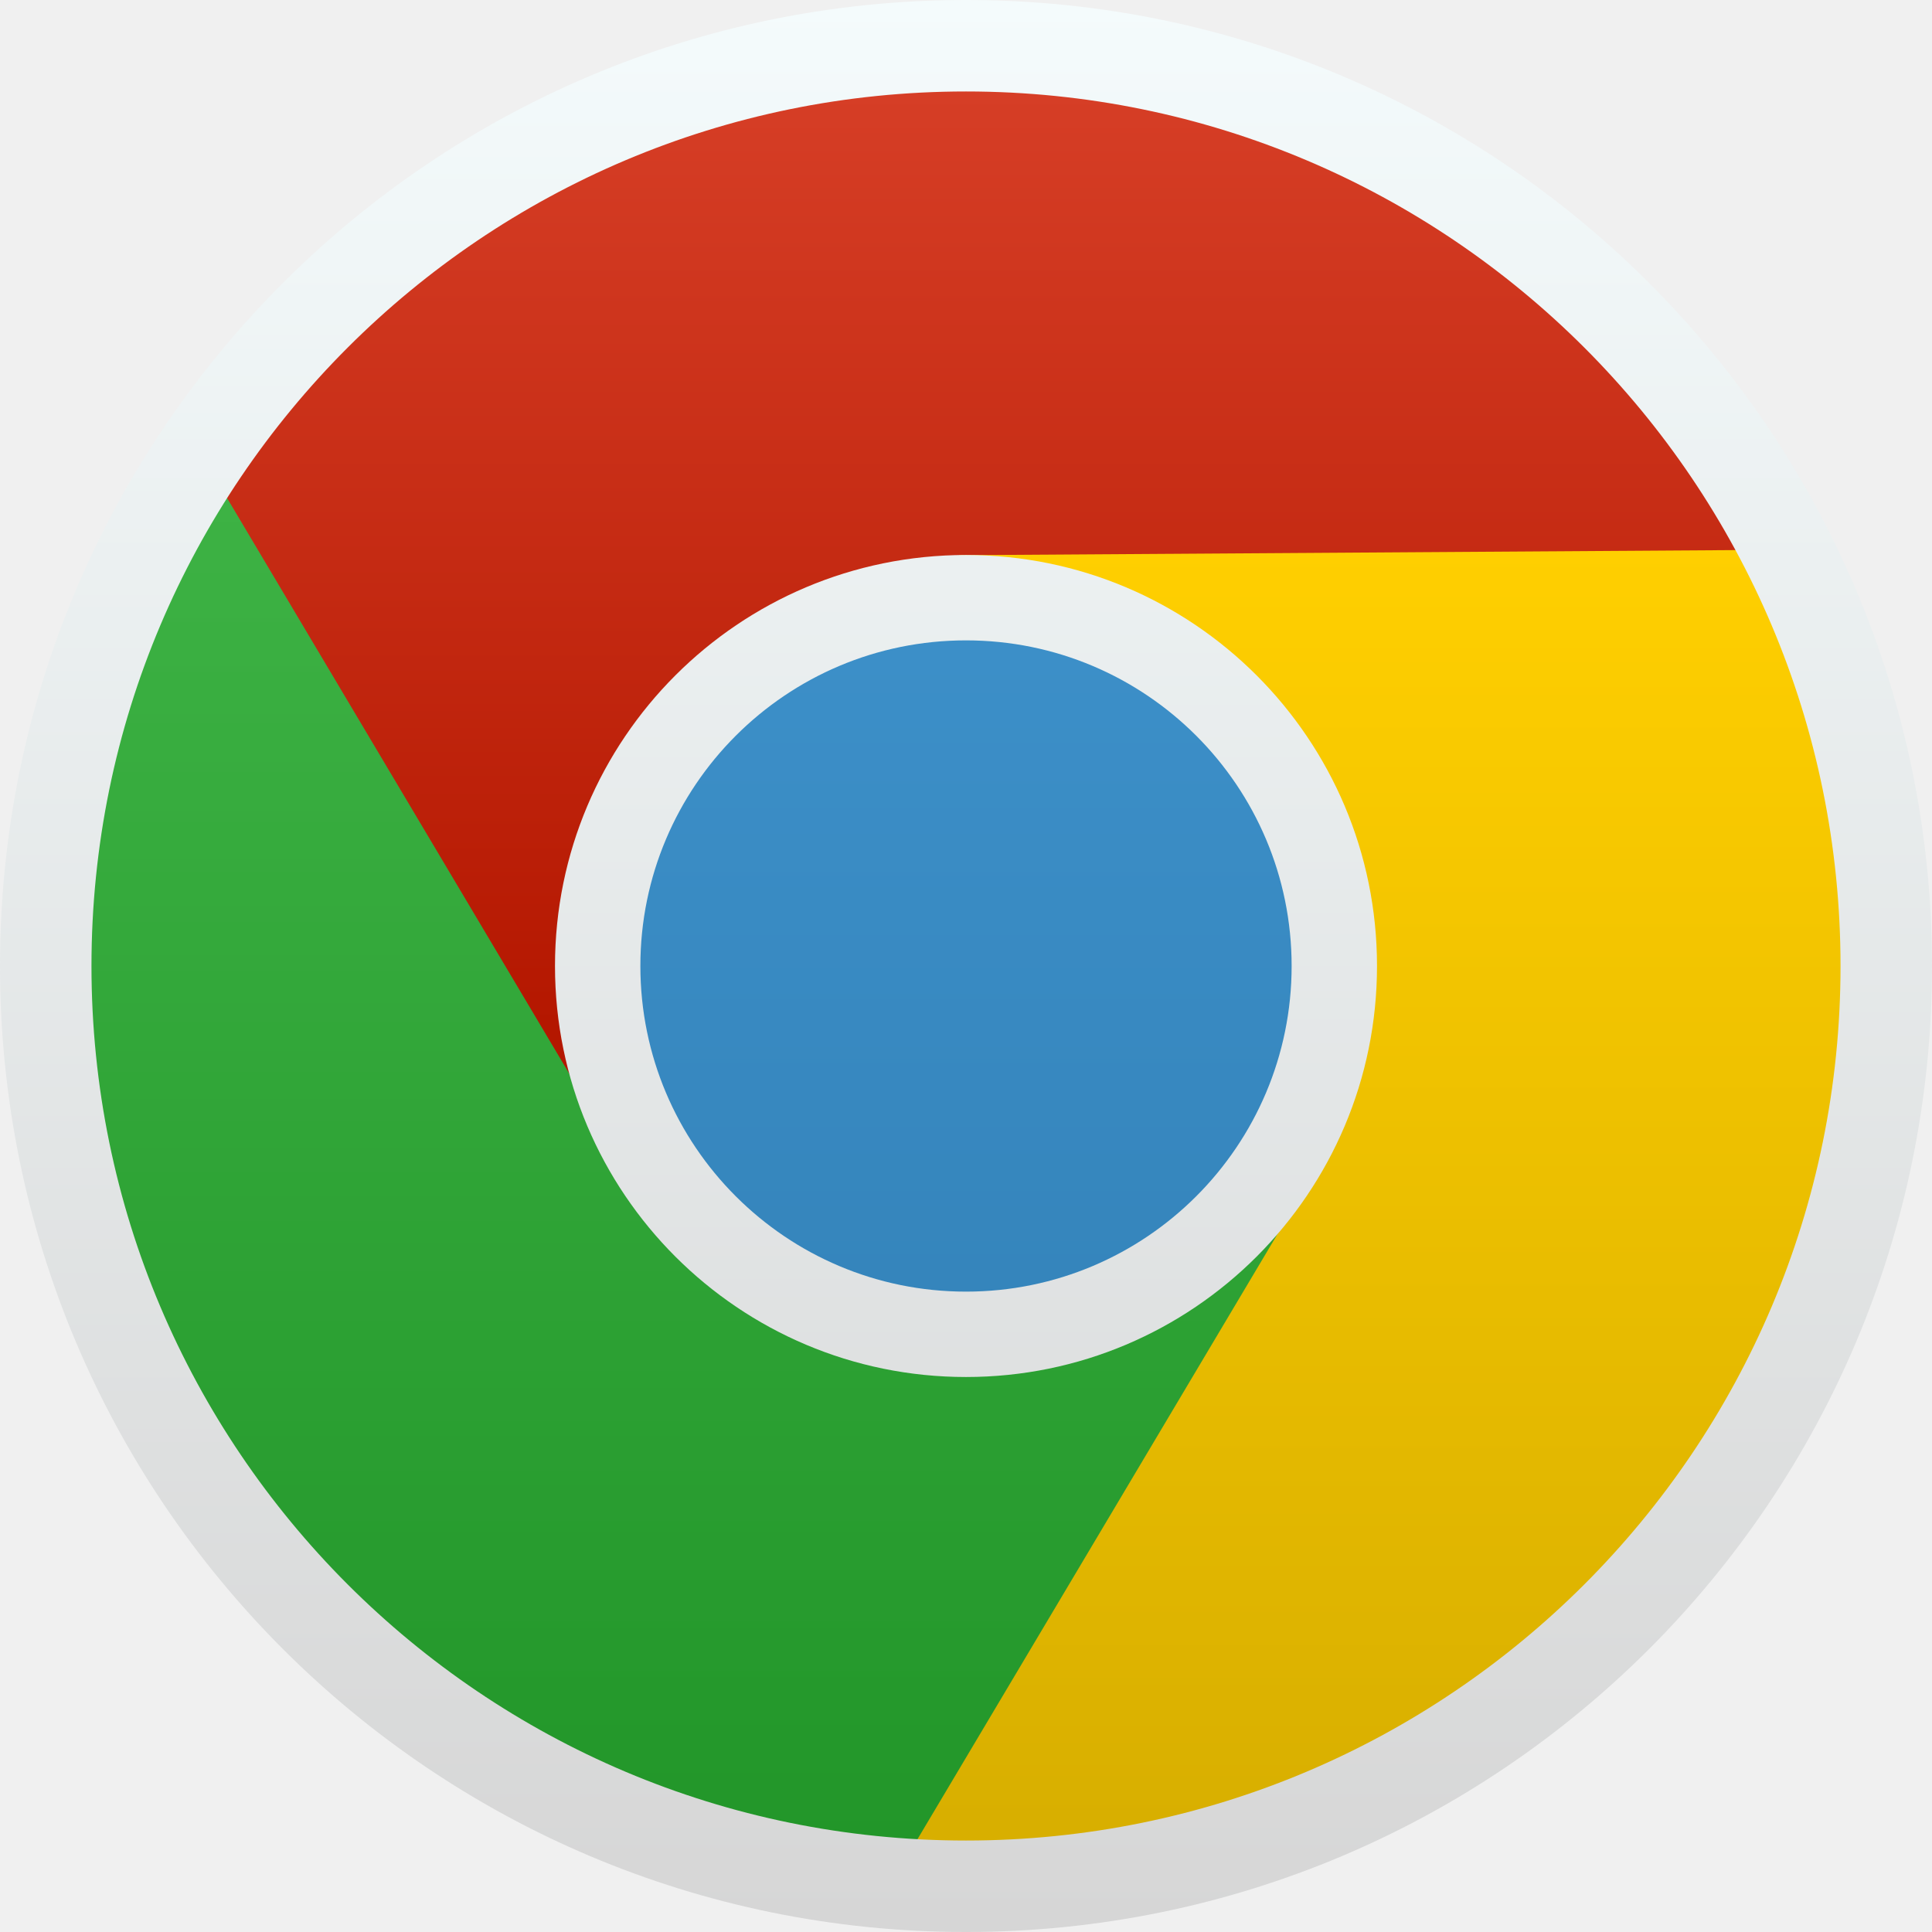
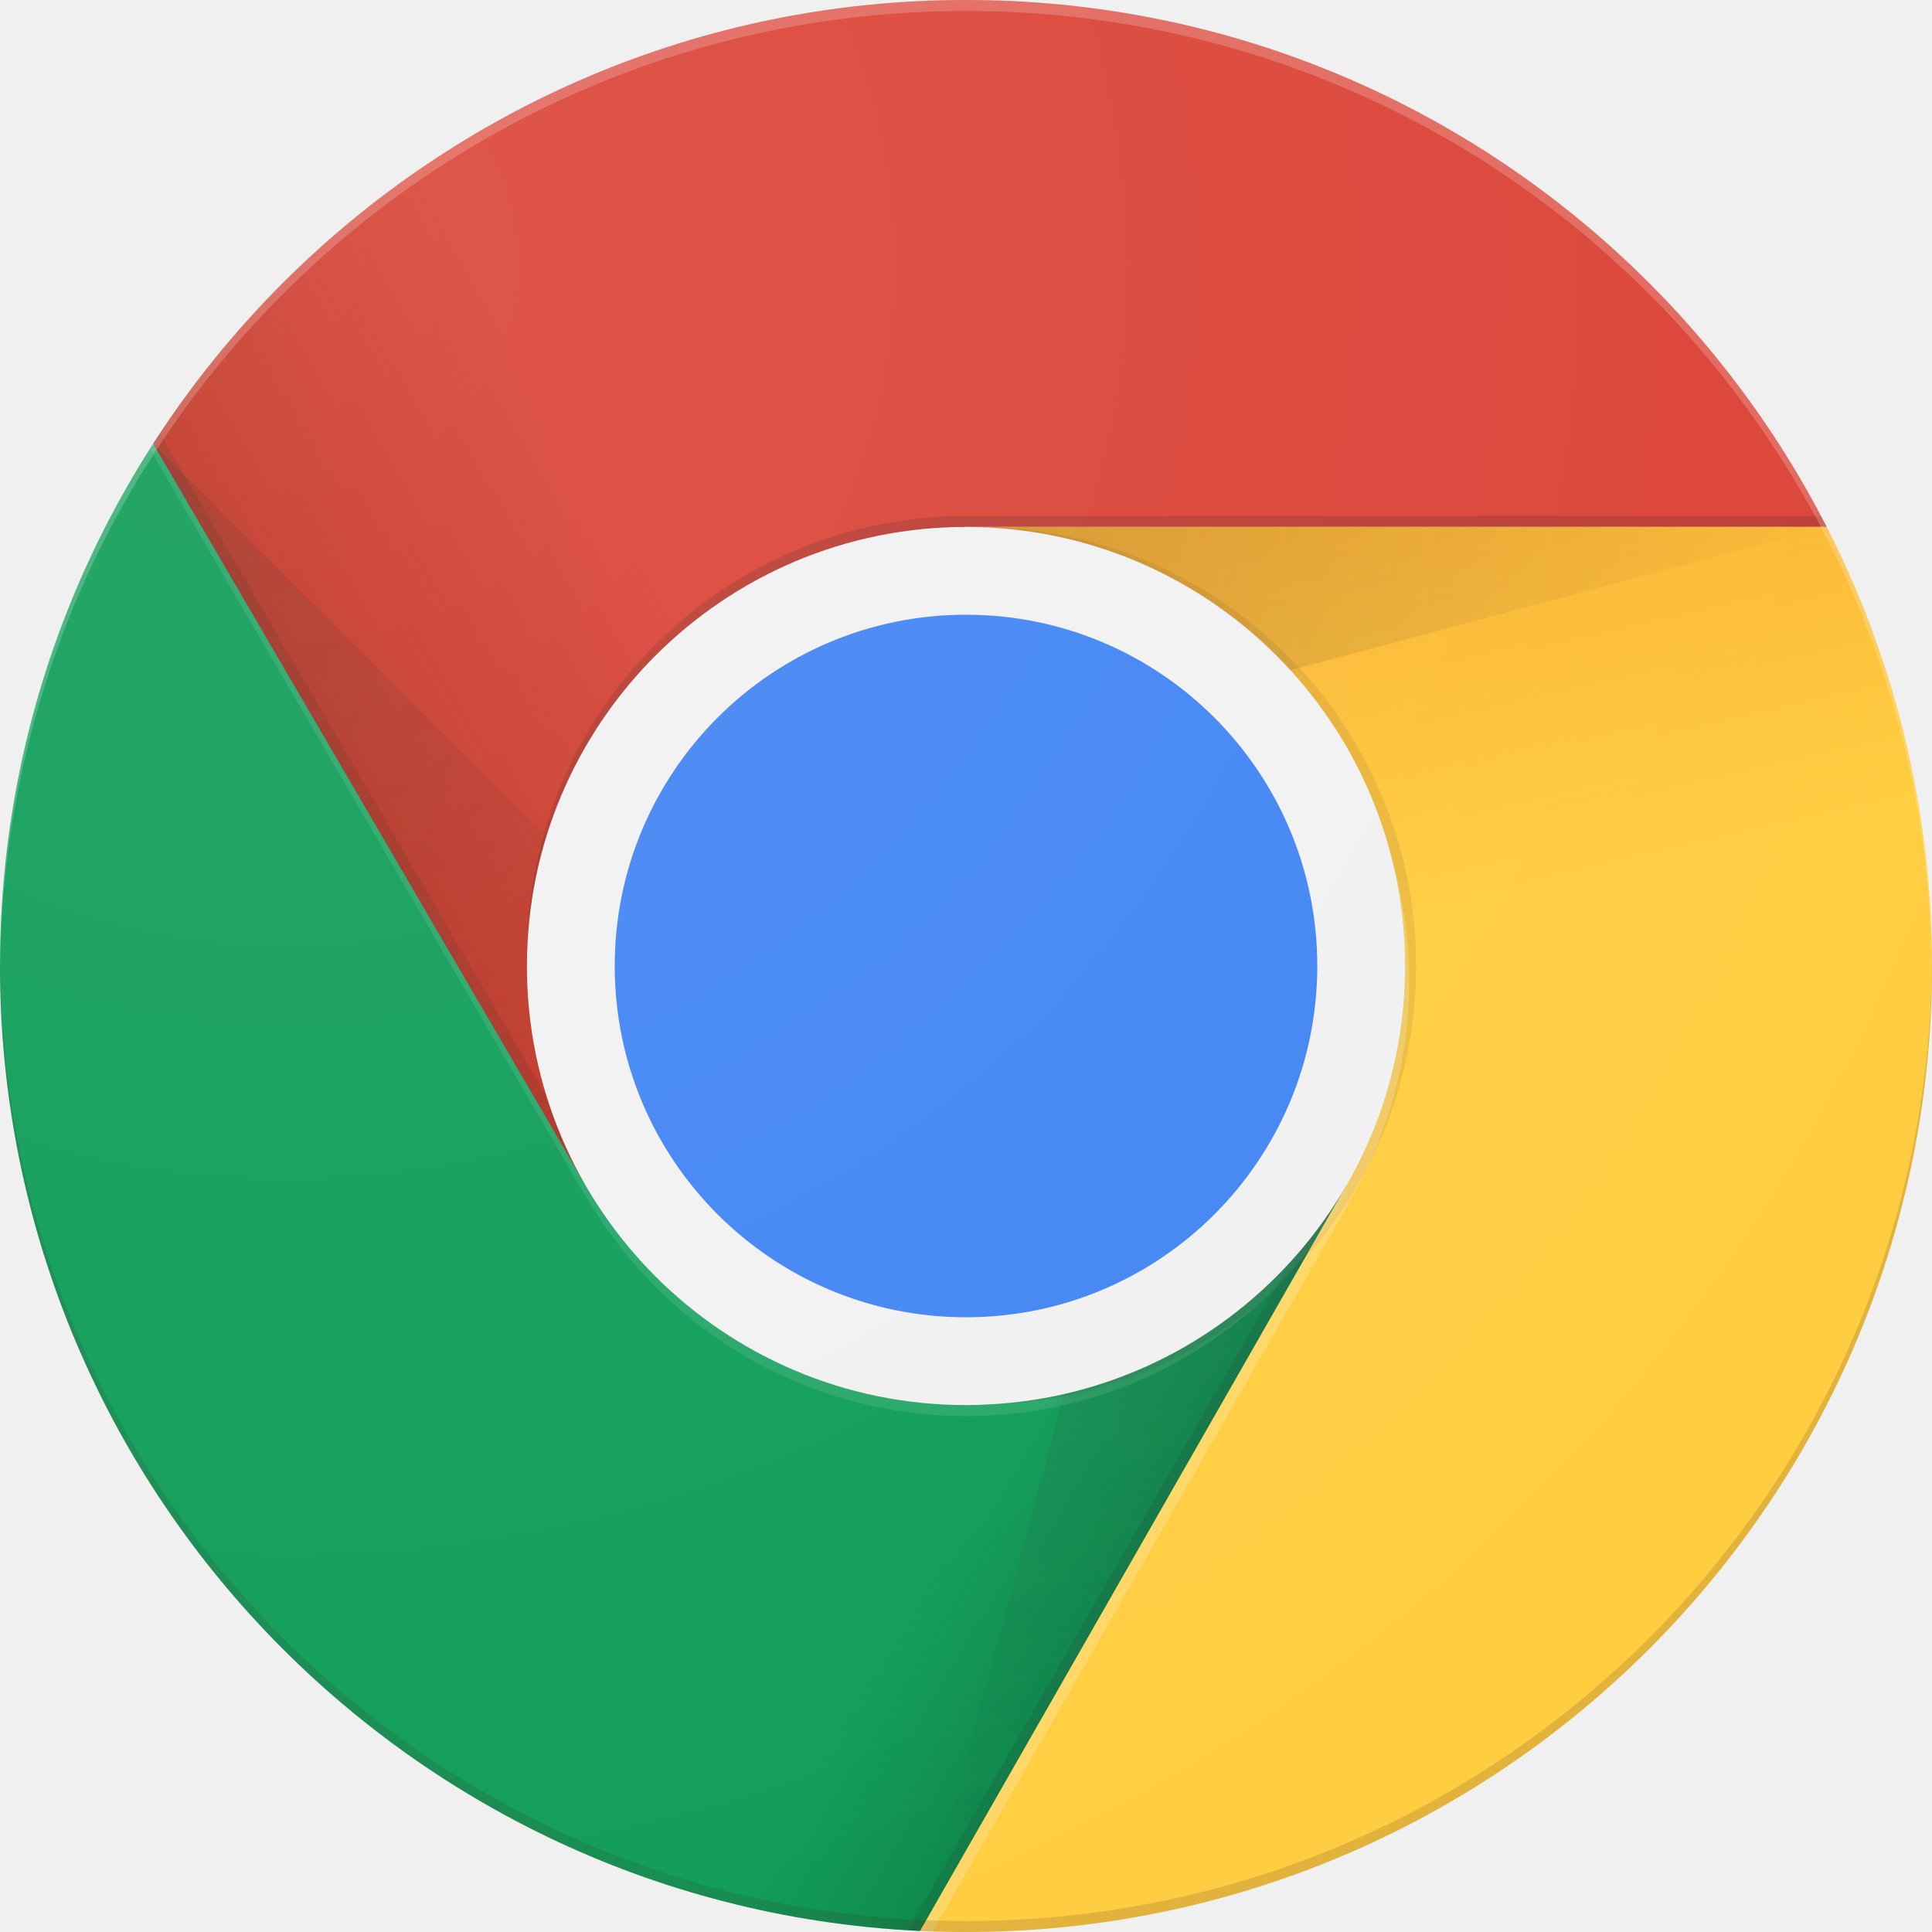
- <svg xmlns="http://www.w3.org/2000/svg" xmlns:xlink="http://www.w3.org/1999/xlink" width="200" height="200" id="svg2" version="1.1">
-   <defs id="defs4">
-     <linearGradient id="linearGradient5805">
-       <stop id="stop5807" offset="0" style="stop-color:#3db244;stop-opacity:1;" />
-       <stop id="stop5809" offset="1" style="stop-color:#229629;stop-opacity:1;" />
-     </linearGradient>
-     <linearGradient id="linearGradient5797">
-       <stop style="stop-color:#ffcf00;stop-opacity:1;" offset="0" id="stop5799" />
-       <stop style="stop-color:#d8af00;stop-opacity:1;" offset="1" id="stop5801" />
-     </linearGradient>
-     <linearGradient id="linearGradient5789">
-       <stop style="stop-color:#d63e26;stop-opacity:1;" offset="0" id="stop5791" />
-       <stop style="stop-color:#b41700;stop-opacity:1;" offset="1" id="stop5793" />
-     </linearGradient>
-     <linearGradient id="linearGradient4829">
-       <stop style="stop-color:#f4fbfc;stop-opacity:1;" offset="0" id="stop4831" />
-       <stop style="stop-color:#d6d6d6;stop-opacity:1;" offset="1" id="stop4833" />
-     </linearGradient>
-     <clipPath clipPathUnits="userSpaceOnUse" id="clipPath4282">
-       <rect style="color:#000000;fill:#4d4d4d;fill-opacity:1;fill-rule:nonzero;stroke:none;stroke-width:9.134;marker:none;visibility:visible;display:inline;overflow:visible;enable-background:accumulate" id="rect4284" width="246.875" height="234.375" x="462.5" y="1646.112" ry="17" rx="17" />
-     </clipPath>
-     <linearGradient xlink:href="#linearGradient4829" id="linearGradient4835" x1="102.298" y1="-0.427" x2="102.298" y2="199.165" gradientUnits="userSpaceOnUse" gradientTransform="translate(0,1e-5)" />
-     <linearGradient xlink:href="#linearGradient5423" id="linearGradient5429" x1="408.662" y1="44.604" x2="408.662" y2="562.05" gradientUnits="userSpaceOnUse" />
-     <linearGradient id="linearGradient5423">
-       <stop style="stop-color:#3c8fc8;stop-opacity:1;" offset="0" id="stop5425" />
-       <stop style="stop-color:#3585bc;stop-opacity:1;" offset="1" id="stop5427" />
-     </linearGradient>
-     <linearGradient y2="654.535" x2="173.145" y1="-284.575" x1="173.145" gradientUnits="userSpaceOnUse" id="linearGradient5448" xlink:href="#linearGradient4829" gradientTransform="matrix(0.2129676,0,0,0.2129676,66.39105,912.9674)" />
-     <linearGradient xlink:href="#linearGradient5805" id="linearGradient5473" x1="17.187" y1="46.737" x2="17.187" y2="199.978" gradientUnits="userSpaceOnUse" />
-     <linearGradient xlink:href="#linearGradient5423" id="linearGradient5787" x1="95.97" y1="2.292" x2="95.97" y2="198.438" gradientUnits="userSpaceOnUse" />
-     <linearGradient xlink:href="#linearGradient5789" id="linearGradient5795" x1="100.252" y1="9.476" x2="100.252" y2="106.397" gradientUnits="userSpaceOnUse" />
-     <linearGradient xlink:href="#linearGradient5797" id="linearGradient5803" x1="114.751" y1="56.681" x2="114.751" y2="188.932" gradientUnits="userSpaceOnUse" />
-     <linearGradient xlink:href="#linearGradient5805-5" id="linearGradient5473-4" x1="99.036" y1="-0.505" x2="99.036" y2="199.84" gradientUnits="userSpaceOnUse" />
-     <linearGradient id="linearGradient5805-5">
-       <stop id="stop5807-4" offset="0" style="stop-color:#3db244;stop-opacity:1;" />
-       <stop id="stop5809-6" offset="1" style="stop-color:#229629;stop-opacity:1;" />
-     </linearGradient>
-     <linearGradient y2="199.84" x2="99.036" y1="-0.505" x1="99.036" gradientUnits="userSpaceOnUse" id="linearGradient5826" xlink:href="#linearGradient5805-5" />
-     <linearGradient xlink:href="#linearGradient4829" id="linearGradient5852" x1="106.363" y1="-135.031" x2="106.363" y2="335.031" gradientUnits="userSpaceOnUse" />
+ <svg xmlns="http://www.w3.org/2000/svg" xmlns:xlink="http://www.w3.org/1999/xlink" viewBox="1 1 200 200" version="1.1" id="svg137" width="200" height="200">
+   <defs id="defs3">
+     <circle id="a" cy="96" cx="96" r="88" />
+     <linearGradient xlink:href="#c" id="linearGradient948" gradientUnits="userSpaceOnUse" x1="29.337" y1="75.021" x2="81.837" y2="44.354" />
+     <linearGradient xlink:href="#d" id="linearGradient950" gradientUnits="userSpaceOnUse" x1="110.87" y1="164.5" x2="52.538" y2="130.33" />
+     <linearGradient xlink:href="#g" id="linearGradient952" gradientUnits="userSpaceOnUse" x1="121.86" y1="49.804" x2="136.55" y2="114.13" />
+     <linearGradient xlink:href="#g" id="linearGradient954" gradientUnits="userSpaceOnUse" x1="121.86" y1="49.804" x2="136.55" y2="114.13" />
+     <linearGradient xlink:href="#c" id="linearGradient956" gradientUnits="userSpaceOnUse" x1="29.337" y1="75.021" x2="81.837" y2="44.354" />
+     <linearGradient xlink:href="#d" id="linearGradient958" gradientUnits="userSpaceOnUse" x1="110.87" y1="164.5" x2="52.538" y2="130.33" />
+     <radialGradient xlink:href="#r" id="radialGradient1021" gradientUnits="userSpaceOnUse" gradientTransform="translate(-7,17)" cx="34.286" cy="32.014" r="176.75" />
  </defs>
-   <g id="layer1" transform="translate(0,-852.3622)">
-     <path style="color:#000000;fill:url(#linearGradient5473);fill-opacity:1;fill-rule:nonzero;stroke:none;stroke-width:9.134;marker:none;visibility:visible;display:inline;overflow:visible;enable-background:accumulate" id="path4188-6" d="m 200,100 a 100,100 0 1 1 -200,0 100,100 0 1 1 200,0 z" transform="matrix(0.9102041,0,0,0.9102041,8.979592,861.3418)" />
-     <path style="fill:url(#linearGradient5803);stroke:none;stroke-width:1px;stroke-linecap:butt;stroke-linejoin:miter;stroke-opacity:1;fill-opacity:1" d="m 93.5,192.875 41.125,-69.125 c 0,0 21.125,-56.25 -34.375,-62.25 -55.5,-6 62.5,-33 62.5,-33 0,0 23,24.75 25.25,38 2.25,13.25 6.25,27.75 6.25,27.75 l -2.5,33.25 -9.5,19.5 -10.75,18.75 -31.25,20.75 c 0,0 -23.75,7.5 -28.5,7.25 C 107,193.5 93.5,192.875 93.5,192.875 z" id="path5763" transform="translate(0,852.3622)" />
-     <path style="fill:url(#linearGradient5795);fill-opacity:1;stroke:none" d="m 22.097,49.187 41.708,70.158 c 0,0 -1.105,-33.422 1.657,-36.736 2.762,-3.315 16.297,-16.02 16.297,-16.02 L 100.266,61.065 99.264,57.474 181.587,56.932 167.938,32.891 134.24,10.517 101.923,6.098 70.158,9.413 48.337,21.842 c 0,0 -20.164,11.877 -26.24,27.345 z" id="path5761" transform="translate(0,852.3622)" />
-     <path style="opacity:1;color:#000000;fill:url(#linearGradient5852);fill-opacity:1;fill-rule:nonzero;stroke:none;stroke-width:8.742;marker:none;visibility:visible;display:inline;overflow:visible;enable-background:accumulate" id="path5757" d="m 200,100 a 100,100 0 1 1 -200,0 100,100 0 1 1 200,0 z" transform="matrix(0.4254757,0,0,0.4254757,57.45243,909.8146)" />
-     <path style="opacity:1;color:#000000;fill:url(#linearGradient5787);fill-opacity:1;fill-rule:nonzero;stroke:none;stroke-width:8.742;marker:none;visibility:visible;display:inline;overflow:visible;enable-background:accumulate" id="path5759" d="m 200,100 a 100,100 0 1 1 -200,0 100,100 0 1 1 200,0 z" transform="matrix(0.3370874,0,0,0.3370874,66.29126,918.6534)" />
-     <path style="color:#000000;fill:url(#linearGradient4835);fill-opacity:1;fill-rule:nonzero;stroke:none;stroke-width:9.134;marker:none;visibility:visible;display:inline;overflow:visible;enable-background:accumulate" d="M 100 0 C 44.772 0 1.5533243e-16 44.772 0 100 C 0 155.228 44.772 200 100 200 C 155.228 200 200 155.228 200 100 C 200 44.772 155.228 -2.8266377e-14 100 0 z M 100 9.469 C 149.993 9.469 190.531 50.007 190.531 100 C 190.531 149.993 149.993 190.531 100 190.531 C 50.007 190.531 9.469 149.993 9.469 100 C 9.469 50.007 50.007 9.469 100 9.469 z " transform="translate(0,852.3622)" id="path4188" />
+   <clipPath id="b">
+     <use width="100%" overflow="visible" xlink:href="#a" height="100%" id="use5" style="overflow:visible" x="0" y="0" />
+   </clipPath>
+   <radialGradient id="l" gradientUnits="userSpaceOnUse" cy="55.948" cx="668.18" gradientTransform="translate(-576)" r="84.078">
+     <stop stop-color="#3E2723" stop-opacity=".2" offset="0" id="stop73" />
+     <stop stop-color="#3E2723" stop-opacity="0" offset="1" id="stop75" />
+   </radialGradient>
+   <radialGradient id="p" gradientUnits="userSpaceOnUse" cy="48.52" cx="597.88" gradientTransform="translate(-576)" r="78.044">
+     <stop stop-color="#3E2723" stop-opacity=".2" offset="0" id="stop94" />
+     <stop stop-color="#3E2723" stop-opacity="0" offset="1" id="stop96" />
+   </radialGradient>
+   <radialGradient id="q" gradientUnits="userSpaceOnUse" cy="96.138" cx="671.84" gradientTransform="translate(-576)" r="87.87">
+     <stop stop-color="#263238" stop-opacity=".2" offset="0" id="stop101" />
+     <stop stop-color="#263238" stop-opacity="0" offset="1" id="stop103" />
+   </radialGradient>
+   <radialGradient id="r" gradientUnits="userSpaceOnUse" cy="32.014" cx="34.286" gradientTransform="translate(-7,17)" r="176.75">
+     <stop stop-color="#fff" stop-opacity=".1" offset="0" id="stop130" />
+     <stop stop-color="#fff" stop-opacity="0" offset="1" id="stop132" />
+   </radialGradient>
+   <g id="g1019" transform="matrix(1.136364,0,0,1.136364,-0.1363636,-27.40909)">
+     <g id="g17" clip-path="url(#b)" transform="translate(-7,17)">
+       <path style="fill:#db4437" id="path8" d="M 21.97,8 V 116 H 61.36 L 96,56 h 88 V 8 Z" />
+       <linearGradient x1="29.337" x2="81.837" y1="75.021" gradientUnits="userSpaceOnUse" y2="44.354" id="c">
+         <stop id="stop10" offset="0" stop-opacity=".6" stop-color="#A52714" />
+         <stop id="stop12" offset=".66" stop-opacity="0" stop-color="#A52714" />
+       </linearGradient>
+       <path style="fill:url(#linearGradient948)" id="path15" d="M 21.97,8 V 116 H 61.36 L 96,56 h 88 V 8 Z" />
+     </g>
+     <path style="fill:#3e2723;fill-opacity:0.15" id="path19" transform="translate(-7,17)" d="m 62.31,115.65 -39.83,-68.31 -0.58,1 39.54,67.8 z" clip-path="url(#b)" />
+     <g id="g30" clip-path="url(#b)" transform="translate(-7,17)">
+       <path style="fill:#0f9d58" id="path21" d="m 8,184 h 83.77 l 38.88,-38.88 V 116 H 61.36 L 8,24.48 Z" />
+       <linearGradient x1="110.87" x2="52.538" y1="164.5" gradientUnits="userSpaceOnUse" y2="130.33" id="d">
+         <stop id="stop23" offset="0" stop-opacity=".4" stop-color="#055524" />
+         <stop id="stop25" offset=".33" stop-opacity="0" stop-color="#055524" />
+       </linearGradient>
+       <path style="fill:url(#linearGradient950)" id="path28" d="m 8,184 h 83.77 l 38.88,-38.88 V 116 H 61.36 L 8,24.48 Z" />
+     </g>
+     <path style="fill:#263238;fill-opacity:0.15" id="path32" transform="translate(-7,17)" d="M 129.84,117.33 129.01,116.85 90.62,184 h 1.15 l 38.1,-66.64 z" clip-path="url(#b)" />
+     <g id="g51" clip-path="url(#b)" transform="translate(-7,17)">
+       <defs id="defs35">
+         <path d="m 8,184 h 83.77 l 38.88,-38.88 V 116 H 61.36 L 8,24.48 Z" id="e" />
+       </defs>
+       <clipPath id="f">
+         <use y="0" x="0" style="overflow:visible" id="use37" height="100%" xlink:href="#e" overflow="visible" width="100%" />
+       </clipPath>
+       <g id="g49" clip-path="url(#f)">
+         <path style="fill:#ffcd40" id="path40" d="m 96,56 34.65,60 -38.88,68 H 184 V 56 Z" />
+         <linearGradient x1="121.86" x2="136.55" y1="49.804" gradientUnits="userSpaceOnUse" y2="114.13" id="g">
+           <stop id="stop42" offset="0" stop-opacity=".3" stop-color="#EA6100" />
+           <stop id="stop44" offset=".66" stop-opacity="0" stop-color="#EA6100" />
+         </linearGradient>
+         <path style="fill:url(#linearGradient952)" id="path47" d="m 96,56 34.65,60 -38.88,68 H 184 V 56 Z" />
+       </g>
+     </g>
+     <g id="g57" clip-path="url(#b)" transform="translate(-7,17)">
+       <path style="fill:#ffcd40" id="path53" d="m 96,56 34.65,60 -38.88,68 H 184 V 56 Z" />
+       <path style="fill:url(#linearGradient954)" id="path55" d="m 96,56 34.65,60 -38.88,68 H 184 V 56 Z" />
+     </g>
+     <g id="g71" clip-path="url(#b)" transform="translate(-7,17)">
+       <defs id="defs60">
+         <path d="m 96,56 34.65,60 -38.88,68 H 184 V 56 Z" id="i" />
+       </defs>
+       <clipPath id="j">
+         <use y="0" x="0" style="overflow:visible" id="use62" height="100%" xlink:href="#i" overflow="visible" width="100%" />
+       </clipPath>
+       <g id="g69" clip-path="url(#j)">
+         <path style="fill:#db4437" id="path65" d="M 21.97,8 V 116 H 61.36 L 96,56 h 88 V 8 Z" />
+         <path style="fill:url(#linearGradient956)" id="path67" d="M 21.97,8 V 116 H 61.36 L 96,56 h 88 V 8 Z" />
+       </g>
+     </g>
+     <path style="fill:url(#l)" id="path78" transform="translate(-7,17)" d="M 96,56 V 76.95 L 174.4,56 Z" clip-path="url(#b)" />
+     <g id="g92" clip-path="url(#b)" transform="translate(-7,17)">
+       <defs id="defs81">
+         <path d="M 21.97,8 V 48.34 L 61.36,116 96,56 h 88 V 8 Z" id="m" />
+       </defs>
+       <clipPath id="n">
+         <use y="0" x="0" style="overflow:visible" id="use83" height="100%" xlink:href="#m" overflow="visible" width="100%" />
+       </clipPath>
+       <g id="g90" clip-path="url(#n)">
+         <path style="fill:#0f9d58" id="path86" d="m 8,184 h 83.77 l 38.88,-38.88 V 116 H 61.36 L 8,24.48 Z" />
+         <path style="fill:url(#linearGradient958)" id="path88" d="m 8,184 h 83.77 l 38.88,-38.88 V 116 H 61.36 L 8,24.48 Z" />
+       </g>
+     </g>
+     <path style="fill:url(#p)" id="path99" transform="translate(-7,17)" d="M 21.97,48.45 79.22,105.69 61.36,116 Z" clip-path="url(#b)" />
+     <path style="fill:url(#q)" id="path106" transform="translate(-7,17)" d="m 91.83,183.89 20.96,-78.2 17.86,10.31 z" clip-path="url(#b)" />
+     <g id="g112" clip-path="url(#b)" transform="translate(-7,17)">
+       <circle style="fill:#f1f1f1" id="circle108" r="40" cx="96" cy="96" />
+       <circle style="fill:#4285f4" id="circle110" r="32" cx="96" cy="96" />
+     </g>
+     <g id="g122" clip-path="url(#b)" transform="translate(-7,17)">
+       <path style="fill:#3e2723;fill-opacity:0.2" id="path114" d="M 96,55 C 73.91,55 56,72.91 56,95 v 1 C 56,73.91 73.91,56 96,56 h 88 v -1 z" />
+       <path style="fill:#ffffff;fill-opacity:0.1" id="path116" d="m 130.6,116 c -6.92,11.94 -19.81,20 -34.6,20 -14.8,0 -27.69,-8.06 -34.61,-20 H 61.35 L 8,24.48 v 1 L 61.36,117 h 0.04 c 6.92,11.94 19.81,20 34.61,20 14.79,0 27.68,-8.05 34.6,-20 h 0.05 v -1 z" />
+       <path style="opacity:0.1;fill:#3e2723" id="path118" d="m 97,56 c -0.17,0 -0.33,0.02 -0.5,0.03 21.86,0.27 39.5,18.05 39.5,39.97 0,21.92 -17.64,39.7 -39.5,39.97 0.17,0 0.33,0.03 0.5,0.03 22.09,0 40,-17.91 40,-40 0,-22.09 -17.91,-40 -40,-40 z" />
+       <path style="fill:#ffffff;fill-opacity:0.2" id="path120" d="m 131,117.33 c 3.4,-5.88 5.37,-12.68 5.37,-19.96 0,-4.22 -0.66,-8.28 -1.87,-12.09 0.95,3.42 1.5,7.01 1.5,10.73 0,7.28 -1.97,14.08 -5.37,19.96 l 0.02,0.04 -38.88,68 h 1.16 l 38.09,-66.64 z" />
+     </g>
+     <g id="g128" clip-path="url(#b)" transform="translate(-7,17)">
+       <path style="fill:#ffffff;fill-opacity:0.2" id="path124" d="m 96,9 c 48.43,0 87.72,39.13 87.99,87.5 0,-0.17 0.01,-0.33 0.01,-0.5 C 184,47.4 144.6,8 96,8 47.4,8 8,47.4 8,96 8,96.17 8.01,96.33 8.01,96.5 8.28,48.13 47.57,9 96,9 Z" />
+       <path style="fill:#3e2723;fill-opacity:0.15" id="path126" d="m 96,183 c 48.43,0 87.72,-39.13 87.99,-87.5 0,0.17 0.01,0.33 0.01,0.5 0,48.6 -39.4,88 -88,88 C 47.4,184 8,144.6 8,96 8,95.83 8.01,95.67 8.01,95.5 8.28,143.87 47.57,183 96,183 Z" />
+     </g>
+     <circle style="fill:url(#radialGradient1021)" id="circle135" r="88" cx="89" cy="113" />
  </g>
</svg>
